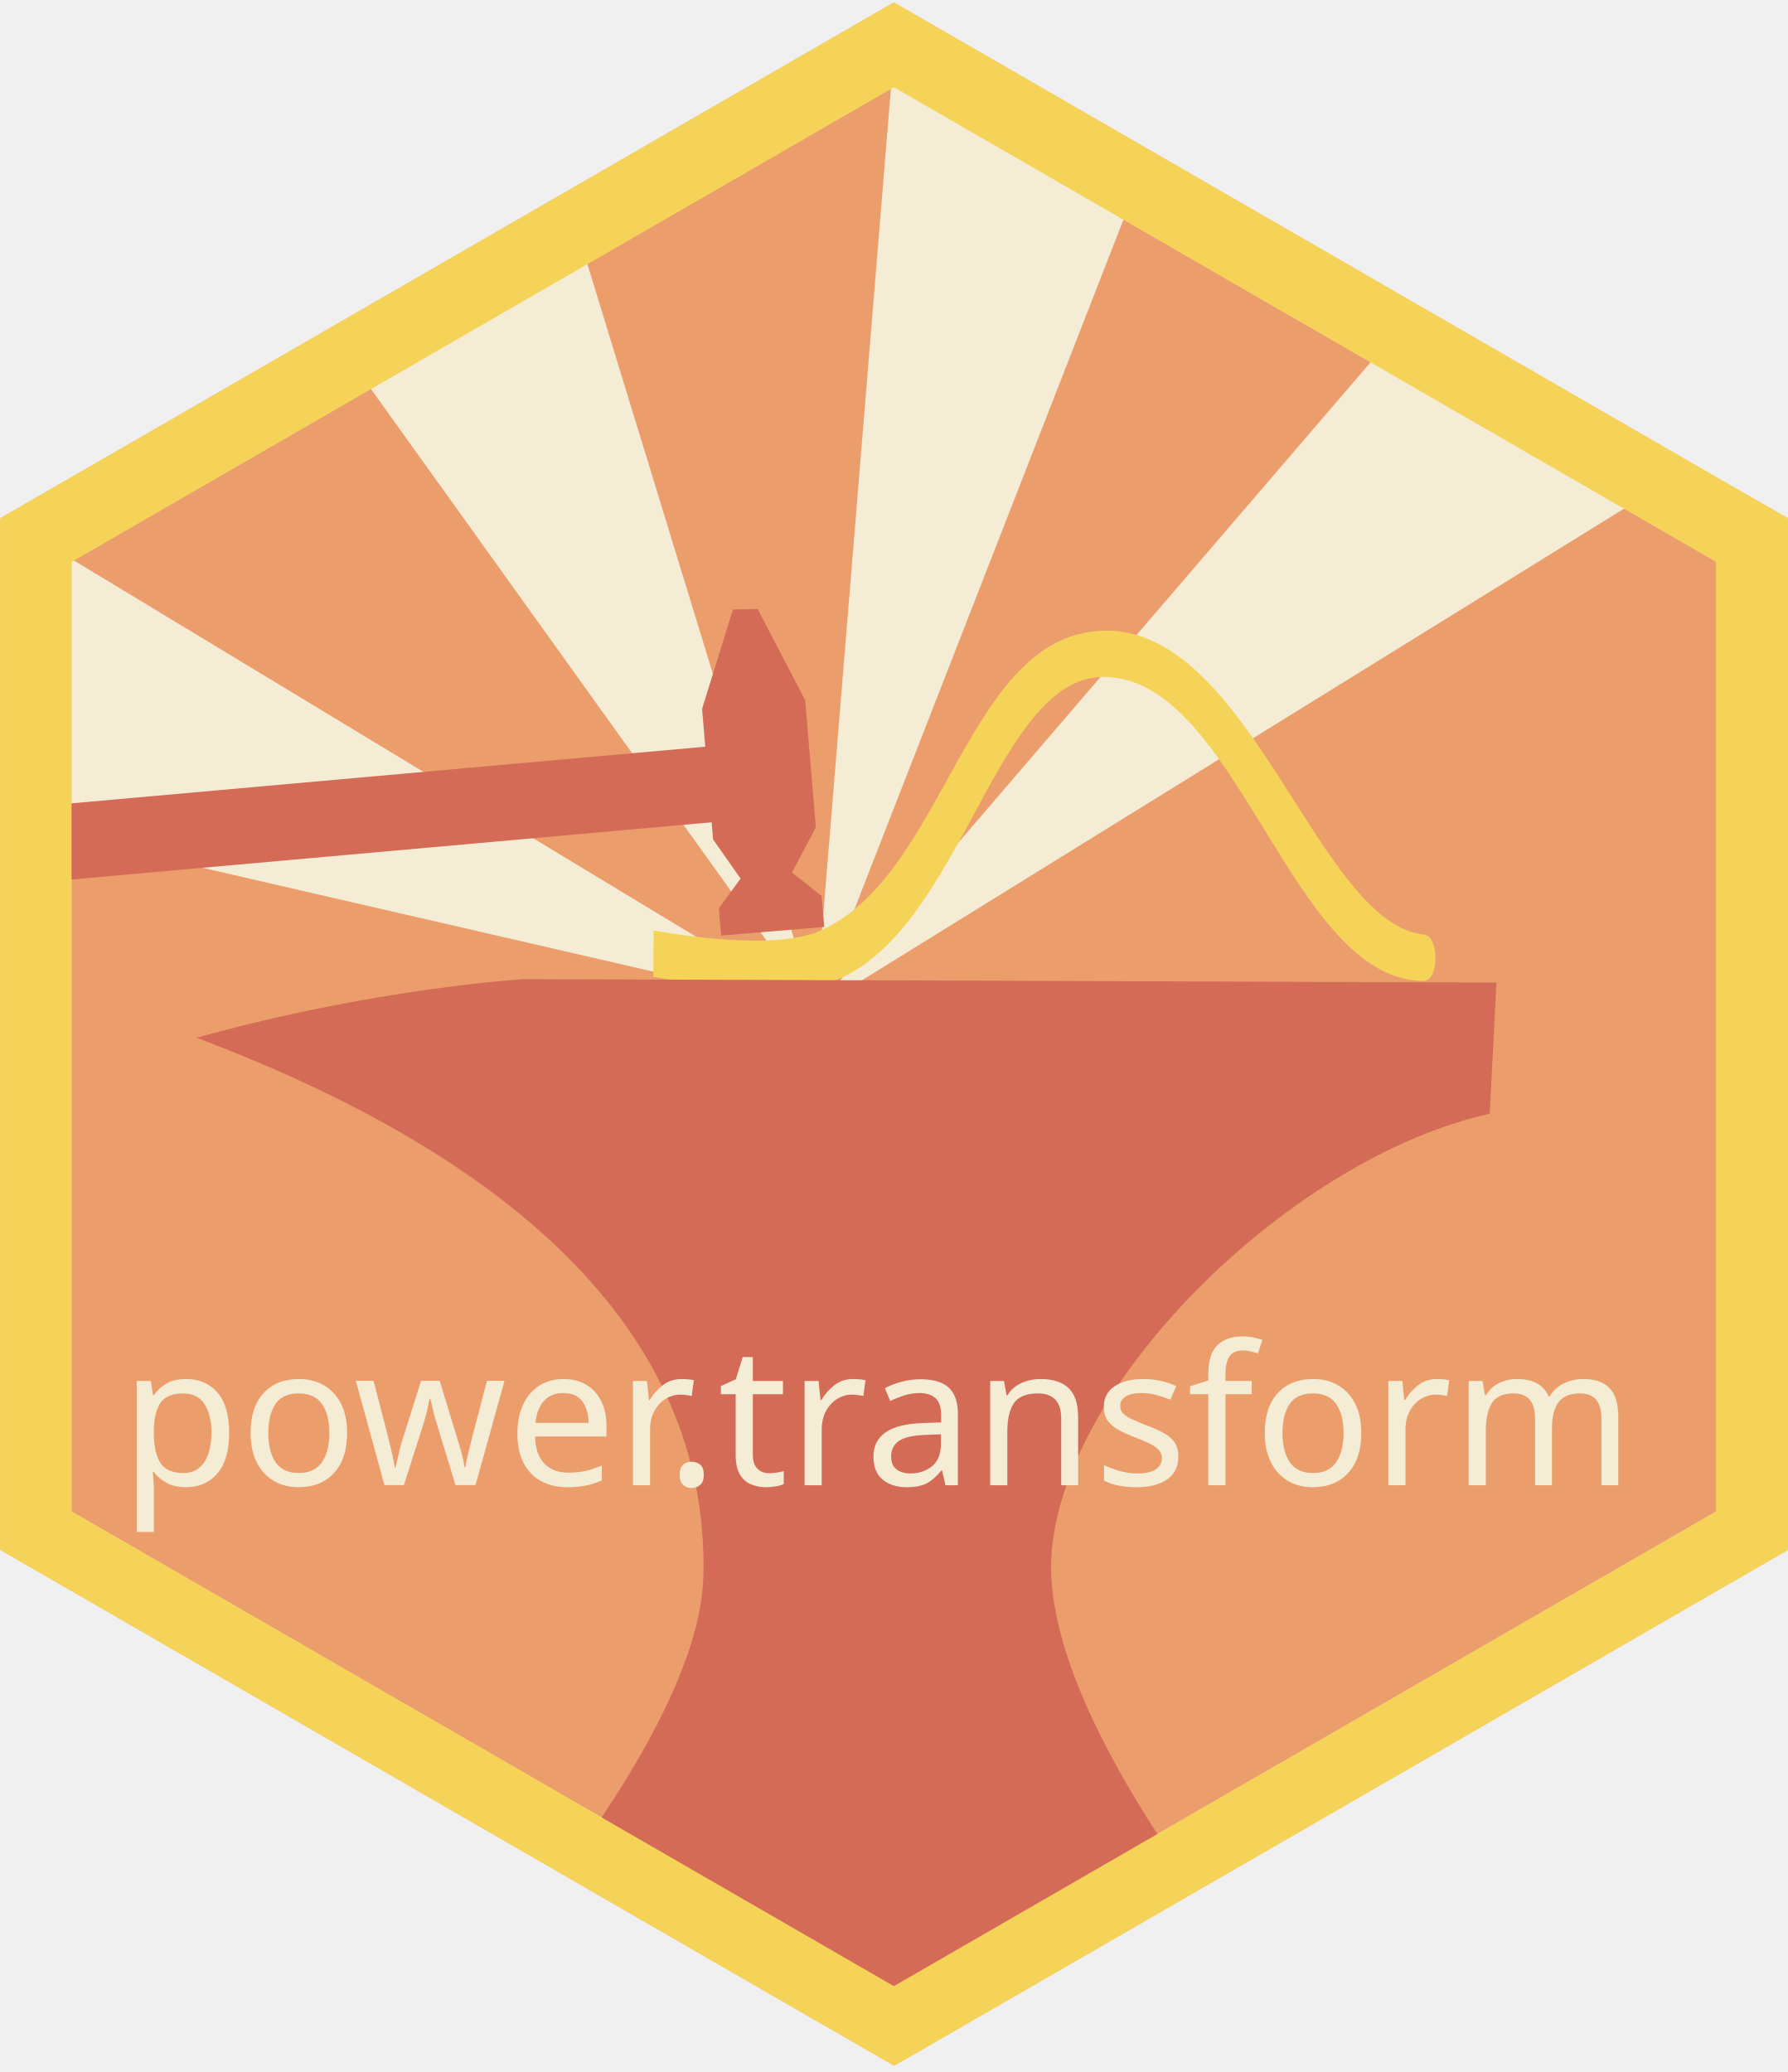
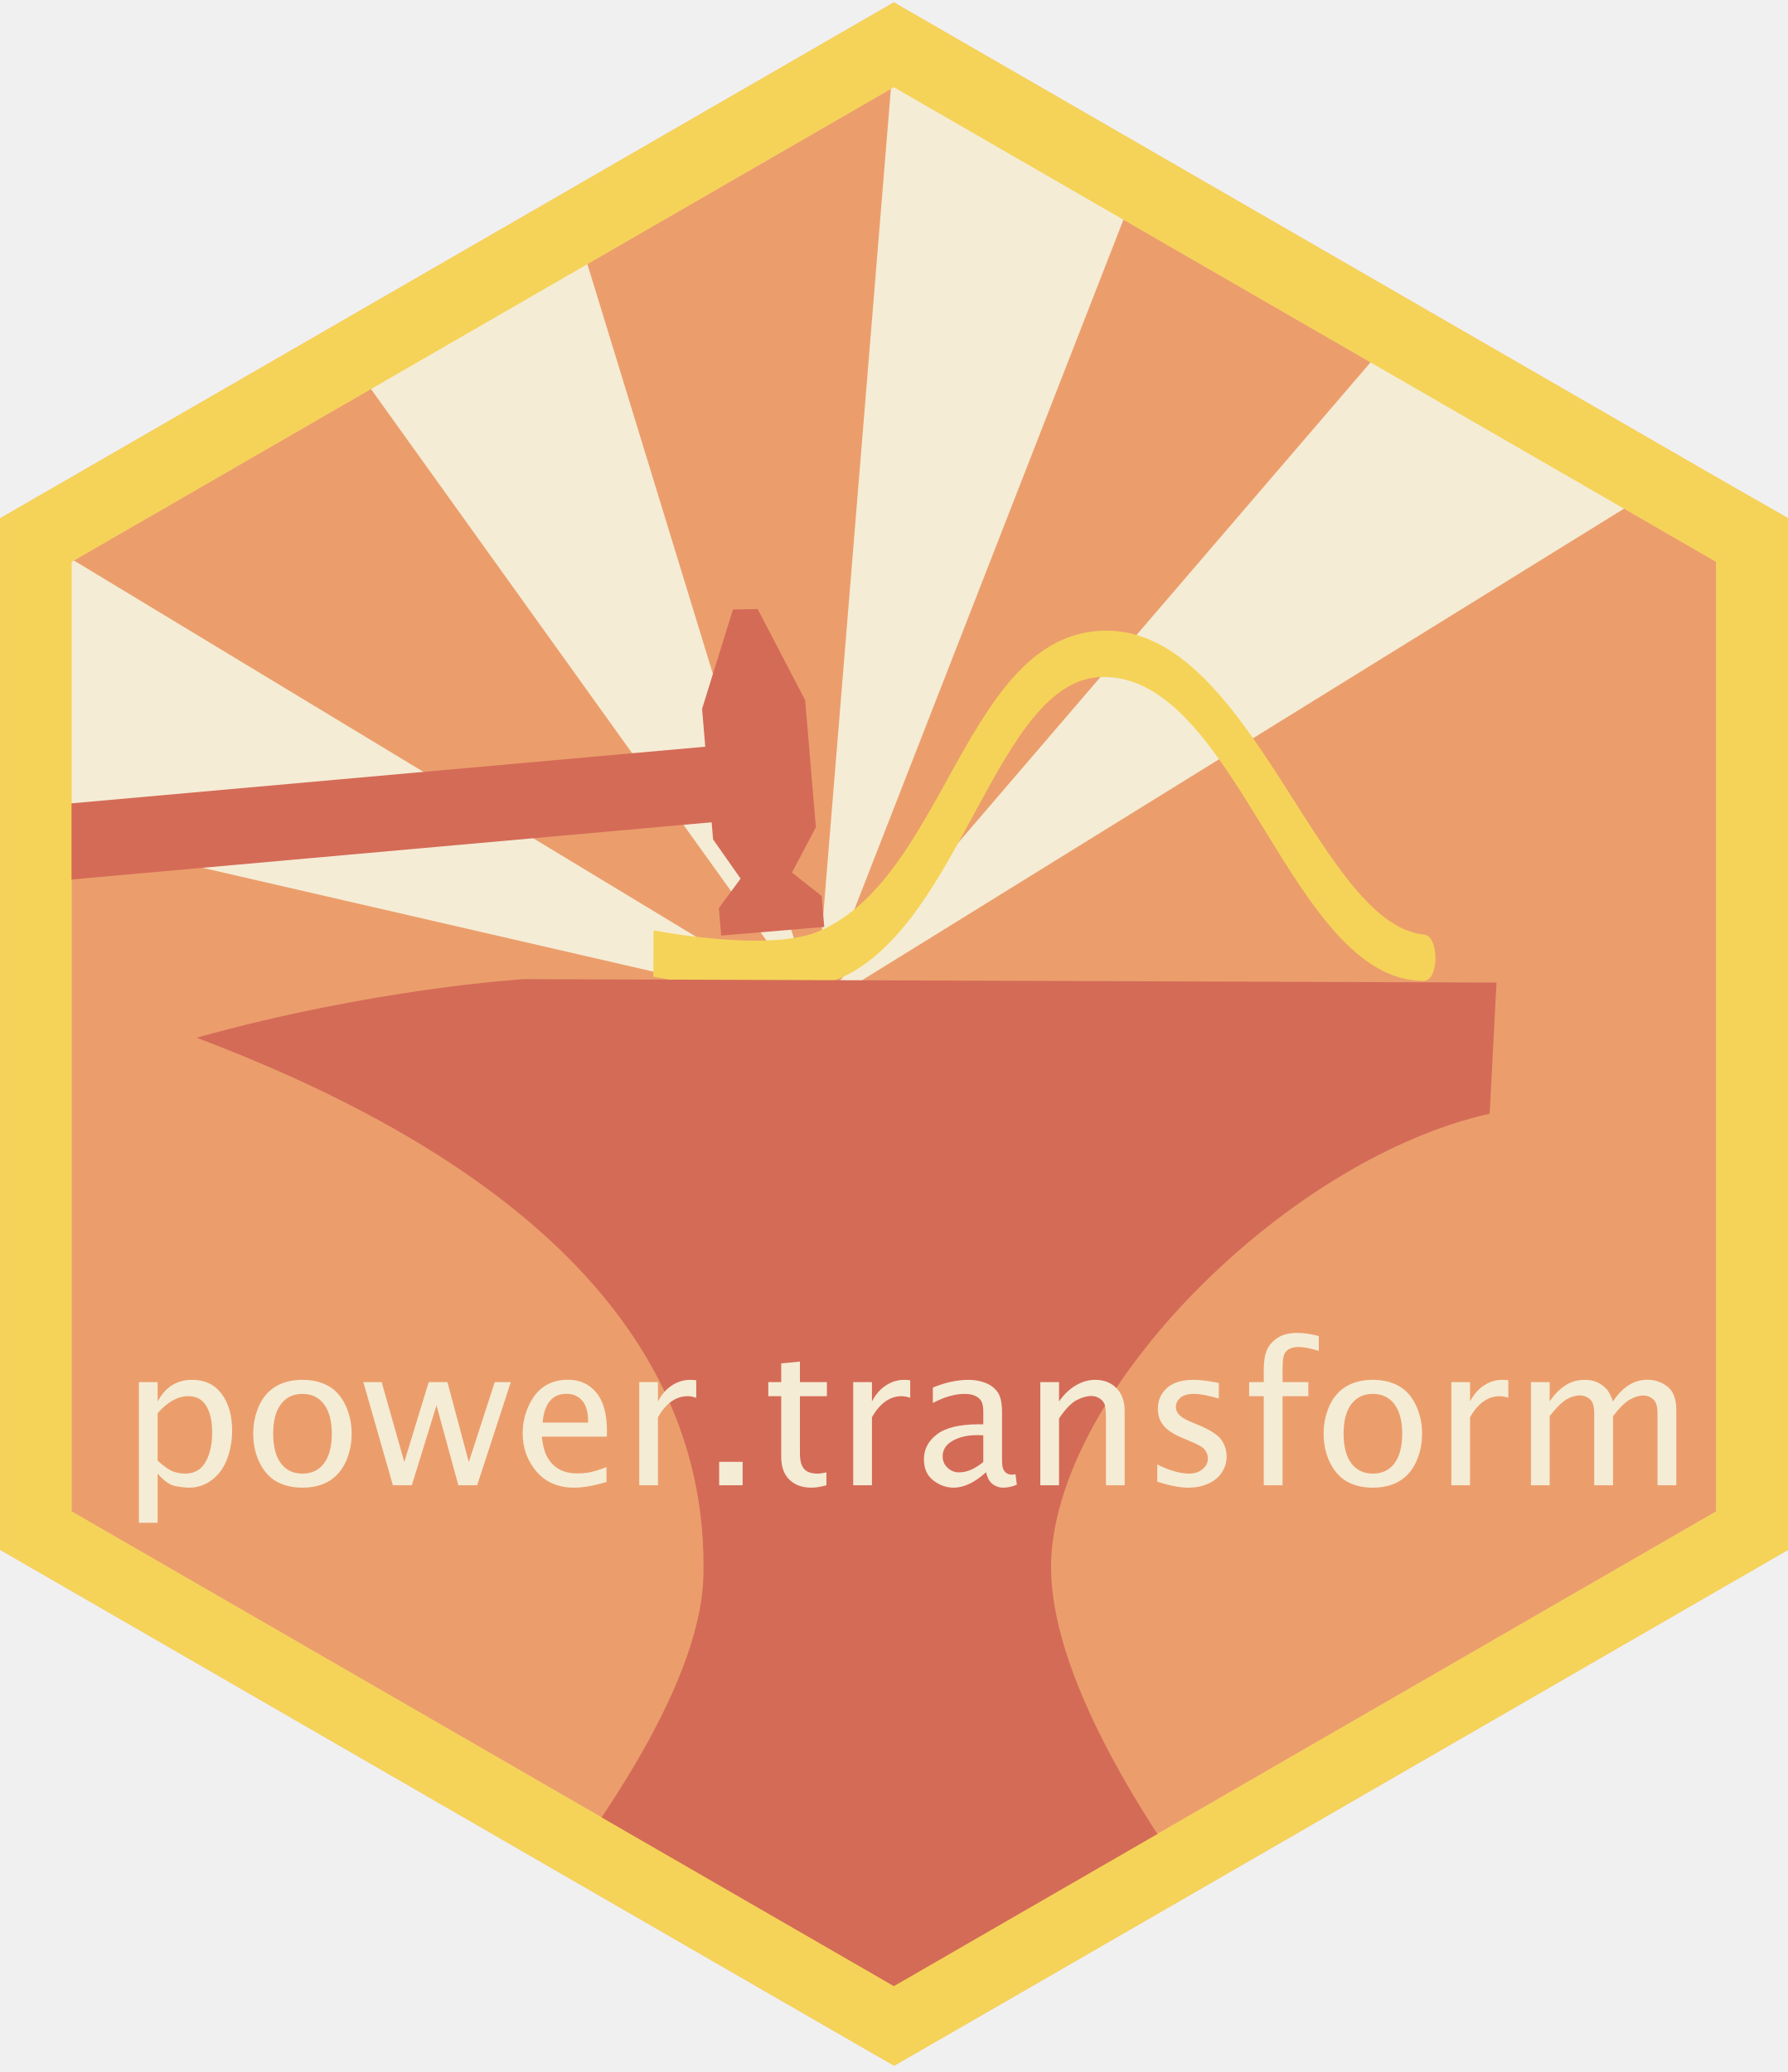
<svg xmlns="http://www.w3.org/2000/svg" version="1.1" id="Layer_1" x="0px" y="0px" viewBox="0 0 735 852" style="enable-background:new 0 0 735 852;" xml:space="preserve">
  <defs id="defs77">
    <clipPath clipPathUnits="userSpaceOnUse" id="clipPath1261">
      <path class="st0" d="M 18.2,626.4 V 223.1 L 69.8,193.3 367.5,21.5 v 0 l 296.7,171.3 52.6,30.3 V 626.4 L 367.5,828 Z" id="path1263" style="display:inline;fill:#ffd5e5" />
    </clipPath>
    <clipPath clipPathUnits="userSpaceOnUse" id="clipPath875">
      <path style="fill:#550000;stroke:none;stroke-width:1px;stroke-linecap:butt;stroke-linejoin:miter;stroke-opacity:1" d="m 215.481,402.609 399.774,1.418 c 0,0 0,0 -2.789,53.923 -80.985,18.028 -174.081,109.172 -180.086,179.987 -6.396,75.421 107.74,199.887 107.74,199.887 H 174.369 c 0,0 113.172,-117.04 114.829,-189.963 C 291.516,545.814 207.362,474.456 80.805,426.709 154.038,406.251 215.481,402.609 215.481,402.609 Z" id="path877" />
    </clipPath>
  </defs>
  <style type="text/css" id="style2">
	.st0{fill:#144F85;}
	.st1{fill:#173E6C;}
	.st2{fill:#E6B35A;}
	.st3{fill:#FFFFFF;}
	.st4{fill:#231F20;}
</style>
  <g id="layer3" style="display:inline">
    <path class="st0" d="M 18.2,626.4 V 223.1 l 51.6,-29.8 L 367.5,21.5 v 0 L 664.2,192.8 l 52.6,30.3 v 403.3 l -349.3,201.6 z" id="path4-4" style="display:inline;fill:#eb9e6c;fill-opacity:1" />
    <path class="st1" d="M 705.6,196.2 427.8,35.8 367.5,1 307.2,35.8 29.4,196.2 0.1,213.1 v 424.2 l 29.3,16.9 281.3,162.4 56.9,32.8 56.9,-32.8 281.3,-162.4 29.3,-16.9 V 213.1 Z m 0,425.3 L 367.5,816.7 29.4,621.5 V 231 L 367.5,35.8 v 0 L 705.6,231 Z" id="path8" style="fill:#ffaacc" />
  </g>
  <g id="layer2">
    <path id="rect952" style="fill:#f5ecd5;fill-opacity:1;stroke:none;stroke-width:10;stroke-linecap:round;stroke-linejoin:round;stroke-miterlimit:4;stroke-dasharray:none;stroke-opacity:1" d="M 237.059,94.121 335.296,414.896 144.836,149.254 Z" />
    <path id="rect952-9" style="fill:#f5ecd5;fill-opacity:1;stroke:none;stroke-width:10;stroke-linecap:round;stroke-linejoin:round;stroke-miterlimit:4;stroke-dasharray:none;stroke-opacity:1" d="M 18.2,223.1 335.296,414.896 10.434,340.06 Z" />
    <path id="rect952-9-8" style="fill:#f5ecd5;fill-opacity:1;stroke:none;stroke-width:10;stroke-linecap:round;stroke-linejoin:round;stroke-miterlimit:4;stroke-dasharray:none;stroke-opacity:1" d="M 469.954,69.638 335.296,414.896 367.5,21.5 Z" />
    <path id="rect952-9-8-8" style="fill:#f5ecd5;fill-opacity:1;stroke:none;stroke-width:10;stroke-linecap:round;stroke-linejoin:round;stroke-miterlimit:4;stroke-dasharray:none;stroke-opacity:1" d="M 677.599,203.019 335.296,414.896 571.681,139.428 Z" />
    <path class="st1" d="M 705.6,196.2 427.8,35.8 367.5,1 307.2,35.8 29.4,196.2 0.1,213.1 v 424.2 l 29.3,16.9 281.3,162.4 56.9,32.8 56.9,-32.8 281.3,-162.4 29.3,-16.9 V 213.1 Z m 0,425.3 L 367.5,816.7 29.4,621.5 V 231 L 367.5,35.8 v 0 L 705.6,231 Z" id="path8-4" style="display:inline;fill:#f5d358;fill-opacity:1" />
    <path id="rect881" style="fill:#d46b57;fill-opacity:1;stroke:none;stroke-width:6;stroke-linecap:round;stroke-linejoin:round" transform="matrix(-0.08391782,-0.9964727,-0.9964727,0.08391782,0,0)" d="m -361.457,-267.423 h 31.188 l -1.428,278.152 -31.188,0 z" />
    <path id="rect883" style="fill:#d46b57;stroke:none;stroke-width:6;stroke-linecap:round;stroke-linejoin:round;fill-opacity:1" d="m 338.879,381.146 -1.071,-12.714 -12.193,-9.643 9.814,-18.61 -4.402,-52.268 -19.517,-37.479 -10.171,0.187 -12.691,40.861 4.521,53.68 11.316,16.119 -8.937,12.134 0.952,11.301 z" />
    <path id="rect888" style="enable-background:new 0 0 735 852;display:inline;fill:#f5d358;stroke:none;stroke-width:6;stroke-linecap:round;stroke-linejoin:round;fill-opacity:1" transform="rotate(0.3137948)" d="m 270.794,381.081 c 0,0 47.195,9.018 67.986,0 52.036,-22.57 59.585,-122.384 116.274,-124.236 60.514,-1.976 88.848,120.222 132.505,124.236 6.322,0.581 6.349,19.011 0,19.046 -55.093,0.302 -77.472,-125.864 -133.106,-124.236 -43.165,1.263 -56.832,101.441 -106.351,124.236 -23.409,10.775 -77.309,0 -77.309,0 z" />
    <path class="st0" d="M 18.2,626.4 V 223.1 L 69.8,193.3 367.5,21.5 v 0 l 296.7,171.3 52.6,30.3 V 626.4 L 367.5,828 Z" id="path4" style="enable-background:new 0 0 735 852;display:inline;fill:#d46b57;fill-opacity:1" clip-path="url(#clipPath875)" />
    <path class="st1" d="M 705.6,196.2 427.8,35.8 367.5,1 307.2,35.8 29.4,196.2 0.1,213.1 V 637.3 L 29.4,654.2 l 281.3,162.4 56.9,32.8 56.9,-32.8 281.3,-162.4 L 735.1,637.3 V 213.1 Z m 0,425.3 L 367.5,816.7 29.4,621.5 V 231 L 367.5,35.8 v 0 L 705.6,231 Z" id="path8-4-5" style="display:inline;fill:#f5d358;fill-opacity:1" />
  </g>
  <g id="layer1" style="display:inline">
-     <text xml:space="preserve" style="font-size:80px;line-height:1.25;font-family:Bahnschrift;-inkscape-font-specification:Bahnschrift;fill:#ffffff" x="49.421" y="610.744" id="text1007">
-       <tspan id="tspan1005" x="49.421" y="610.744" style="font-style:normal;font-variant:normal;font-weight:normal;font-stretch:normal;font-size:80px;font-family:'Lucida Sans';-inkscape-font-specification:'Lucida Sans';fill:#f5ecd5;fill-opacity:1">power.transform</tspan>
-     </text>
+     <path style="font-size:80px;line-height:1.25;font-family:'Lucida Sans';-inkscape-font-specification:'Lucida Sans';fill:#f5ecd5" d="M 57.116,626.174 V 568.322 h 7.695 v 7.969 q 2.383,-4.453 5.898,-6.68 3.555,-2.227 8.281,-2.227 7.852,0 12.148,5.781 4.297,5.781 4.297,15.078 0,6.055 -1.992,11.523 -1.992,5.469 -6.211,8.711 -4.18,3.242 -9.492,3.242 -2.109,0 -5.586,-0.625 -3.438,-0.625 -7.344,-5.156 v 20.234 z m 7.695,-25.547 q 3.945,3.516 6.289,4.414 2.344,0.898 5.039,0.898 5.664,0 8.359,-4.766 2.734,-4.766 2.734,-12.148 0,-6.875 -2.422,-10.898 -2.383,-4.023 -7.422,-4.023 -3.203,0 -6.367,1.758 -3.125,1.719 -6.211,5.234 z m 59.531,11.094 q -6.055,0 -10.547,-2.461 -4.453,-2.5 -7.07,-7.812 -2.617,-5.352 -2.617,-11.914 0,-6.172 2.383,-11.445 2.383,-5.312 6.914,-8.008 4.57,-2.695 10.938,-2.695 6.055,0 10.547,2.461 4.492,2.461 7.07,7.812 2.617,5.352 2.617,11.875 0,6.25 -2.422,11.562 -2.422,5.273 -6.953,7.969 -4.492,2.656 -10.859,2.656 z m 0,-5.781 q 5.742,0 8.906,-4.258 3.164,-4.297 3.164,-12.148 0,-7.891 -3.203,-12.109 -3.164,-4.258 -8.867,-4.258 -5.703,0 -8.867,4.258 -3.164,4.219 -3.164,12.109 0,7.852 3.164,12.148 3.164,4.258 8.867,4.258 z m 37.188,4.805 -12.148,-42.422 h 7.539 l 9.297,32.852 10.039,-32.852 h 7.695 l 8.789,32.852 10.664,-32.852 h 6.602 l -13.828,42.422 h -7.734 l -8.984,-32.852 -10.156,32.852 z m 87.812,-1.367 q -7.734,2.344 -13.242,2.344 -9.883,0 -15.547,-6.641 -5.664,-6.68 -5.664,-15.742 0,-5.977 2.5,-11.367 2.5,-5.391 6.523,-8.008 4.062,-2.617 9.531,-2.617 7.344,0 11.719,5.273 4.375,5.273 4.375,15.781 l -0.039,2.344 h -26.758 q 0.625,5.625 2.422,8.672 1.797,3.047 4.766,4.766 3.008,1.68 7.617,1.68 2.344,0 4.648,-0.391 2.344,-0.43 7.148,-2.188 z m -26.25,-24.414 h 18.711 q 0,-6.367 -2.5,-9.102 -2.461,-2.734 -6.328,-2.734 -4.414,0 -6.914,2.969 -2.461,2.93 -2.969,8.867 z m 39.727,25.781 V 568.322 h 7.695 v 7.969 q 2.188,-4.258 5.664,-6.562 3.516,-2.344 7.617,-2.344 1.172,0 2.461,0.195 v 7.188 q -1.953,-0.664 -3.516,-0.664 -3.633,0 -6.719,2.188 -3.047,2.148 -5.508,6.484 v 27.969 z m 32.852,0 v -9.648 h 9.648 v 9.648 z m 44.102,0 q -3.555,0.977 -6.172,0.977 -5.703,0 -9.062,-3.281 -3.359,-3.32 -3.359,-9.414 v -24.922 h -5.312 v -5.781 h 5.312 v -7.695 l 7.695,-0.742 v 8.438 h 11.094 v 5.781 h -11.094 v 23.516 q 0,4.453 1.719,6.406 1.719,1.914 5.469,1.914 1.523,0 3.711,-0.508 z m 11.016,0 V 568.322 h 7.695 v 7.969 q 2.188,-4.258 5.664,-6.562 3.516,-2.344 7.617,-2.344 1.172,0 2.461,0.195 v 7.188 q -1.953,-0.664 -3.516,-0.664 -3.633,0 -6.719,2.188 -3.047,2.148 -5.508,6.484 v 27.969 z m 54.609,-5.391 q -3.438,3.164 -6.797,4.766 -3.32,1.602 -6.523,1.602 -4.492,0 -8.359,-2.969 -3.867,-2.969 -3.867,-8.672 0,-6.25 5.391,-10.312 5.391,-4.102 17.227,-4.102 h 1.797 v -5.117 q 0,-3.047 -0.82,-4.414 -0.82,-1.406 -2.578,-2.188 -1.719,-0.781 -4.297,-0.781 -5.977,0 -13.047,3.75 v -6.367 q 7.773,-3.164 14.648,-3.164 3.75,0 6.875,1.211 3.164,1.172 5.039,3.75 1.875,2.539 1.875,8.203 v 19.219 q 0,3.203 0.508,4.336 0.508,1.094 1.406,1.68 0.938,0.586 2.148,0.586 0.508,0 1.484,-0.156 l 0.547,4.258 q -2.617,1.25 -5.781,1.25 -2.109,0 -4.062,-1.367 -1.953,-1.367 -2.812,-5 z m -1.133,-4.18 V 590.197 l -2.461,-0.078 q -6.055,0 -10.156,2.344 -4.102,2.344 -4.102,6.367 0,2.773 1.992,4.688 2.031,1.914 4.727,1.914 2.422,0 4.922,-1.055 2.5,-1.094 5.078,-3.203 z m 23.438,9.57 V 568.322 h 7.695 v 7.969 q 2.93,-4.258 6.797,-6.562 3.906,-2.344 8.086,-2.344 5.391,0 8.75,3.438 3.359,3.398 3.359,9.453 v 30.469 h -7.695 v -27.969 q 0,-4.414 -0.781,-5.82 -0.781,-1.406 -2.188,-2.148 -1.406,-0.781 -3.008,-0.781 -2.852,0 -6.172,1.758 -3.281,1.758 -7.148,7.5 v 27.461 z m 48.086,-1.484 v -7.07 q 7.539,3.75 13.125,3.75 3.281,0 5.469,-1.797 2.227,-1.797 2.227,-4.492 0,-1.68 -1.094,-3.281 -1.094,-1.602 -5.039,-3.242 l -4.492,-1.914 q -5.195,-2.148 -7.578,-5 -2.383,-2.812 -2.383,-6.914 0,-5.117 3.711,-8.516 3.711,-3.398 10.977,-3.398 3.555,0 8.789,0.977 l 1.602,0.312 v 6.406 q -6.445,-1.914 -10.273,-1.914 -3.711,0 -5.547,1.602 -1.836,1.602 -1.836,3.789 0,1.719 1.25,3.086 1.211,1.406 4.375,2.773 l 3.711,1.562 q 7.461,3.164 9.492,6.25 2.031,3.086 2.031,6.719 0,3.477 -1.914,6.445 -1.875,2.969 -5.586,4.648 -3.672,1.68 -8.203,1.68 -5.273,0 -12.812,-2.461 z m 43.789,1.484 v -36.641 h -6.016 v -5.781 h 6.016 v -5.078 q 0,-5.234 1.328,-8.203 1.367,-3.008 4.414,-4.961 3.086,-1.992 8.047,-1.992 3.906,0 8.828,1.289 v 6.094 q -5.195,-1.602 -8.32,-1.602 -1.797,0 -3.281,0.586 -1.484,0.547 -2.383,1.992 -0.898,1.445 -0.898,5.977 v 5.898 h 10.586 v 5.781 h -10.586 v 36.641 z m 44.844,0.977 q -6.055,0 -10.547,-2.461 -4.453,-2.5 -7.07,-7.812 -2.617,-5.352 -2.617,-11.914 0,-6.172 2.383,-11.445 2.383,-5.312 6.914,-8.008 4.57,-2.695 10.938,-2.695 6.055,0 10.547,2.461 4.492,2.461 7.07,7.812 2.617,5.352 2.617,11.875 0,6.25 -2.422,11.562 -2.422,5.273 -6.953,7.969 -4.492,2.656 -10.859,2.656 z m 0,-5.781 q 5.742,0 8.906,-4.258 3.164,-4.297 3.164,-12.148 0,-7.891 -3.203,-12.109 -3.164,-4.258 -8.867,-4.258 -5.703,0 -8.867,4.258 -3.164,4.219 -3.164,12.109 0,7.852 3.164,12.148 3.164,4.258 8.867,4.258 z m 32.266,4.805 V 568.322 h 7.695 v 7.969 q 2.188,-4.258 5.664,-6.562 3.516,-2.344 7.617,-2.344 1.172,0 2.461,0.195 v 7.188 q -1.953,-0.664 -3.516,-0.664 -3.633,0 -6.719,2.188 -3.047,2.148 -5.508,6.484 v 27.969 z m 32.734,0 V 568.322 h 7.695 v 7.969 q 2.344,-3.711 5.977,-6.289 3.672,-2.617 8.477,-2.617 2.773,0 4.844,0.898 2.07,0.898 3.75,2.539 1.68,1.641 3.008,5.469 2.344,-3.828 5.938,-6.367 3.633,-2.578 8.281,-2.578 4.531,0 8.164,2.812 3.633,2.812 3.633,9.727 v 30.859 h -7.734 v -29.648 q 0,-4.219 -1.797,-5.742 -1.758,-1.523 -3.945,-1.523 -2.734,0 -5.703,1.719 -2.93,1.68 -6.836,6.758 v 28.438 h -7.734 v -29.648 q 0,-4.258 -1.797,-5.781 -1.797,-1.523 -4.062,-1.523 -2.773,0 -5.625,1.68 -2.812,1.68 -6.836,6.836 v 28.438 z" id="text1007" aria-label="power.transform" />
  </g>
</svg>
